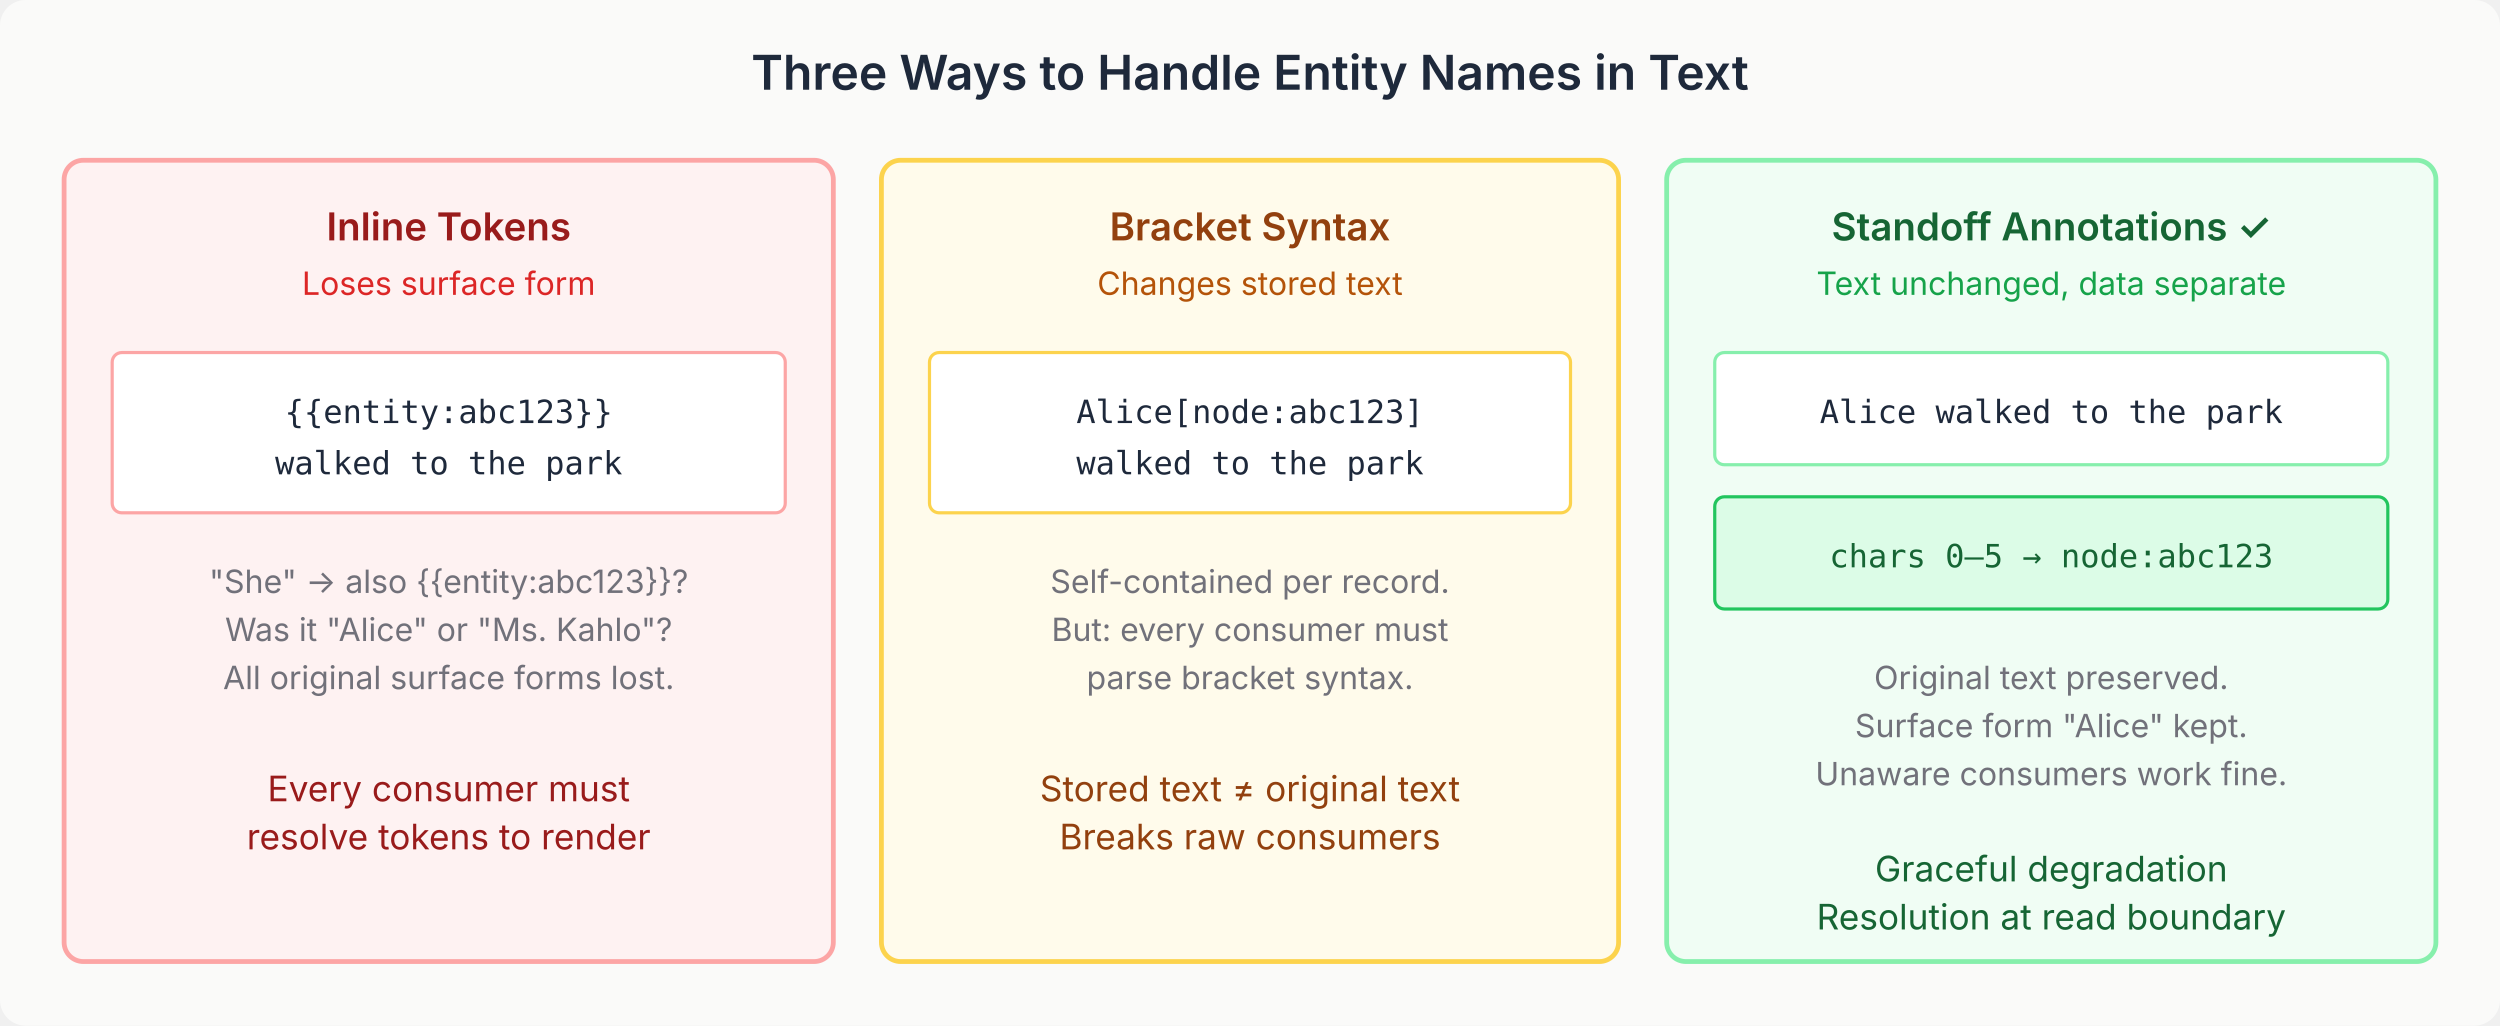
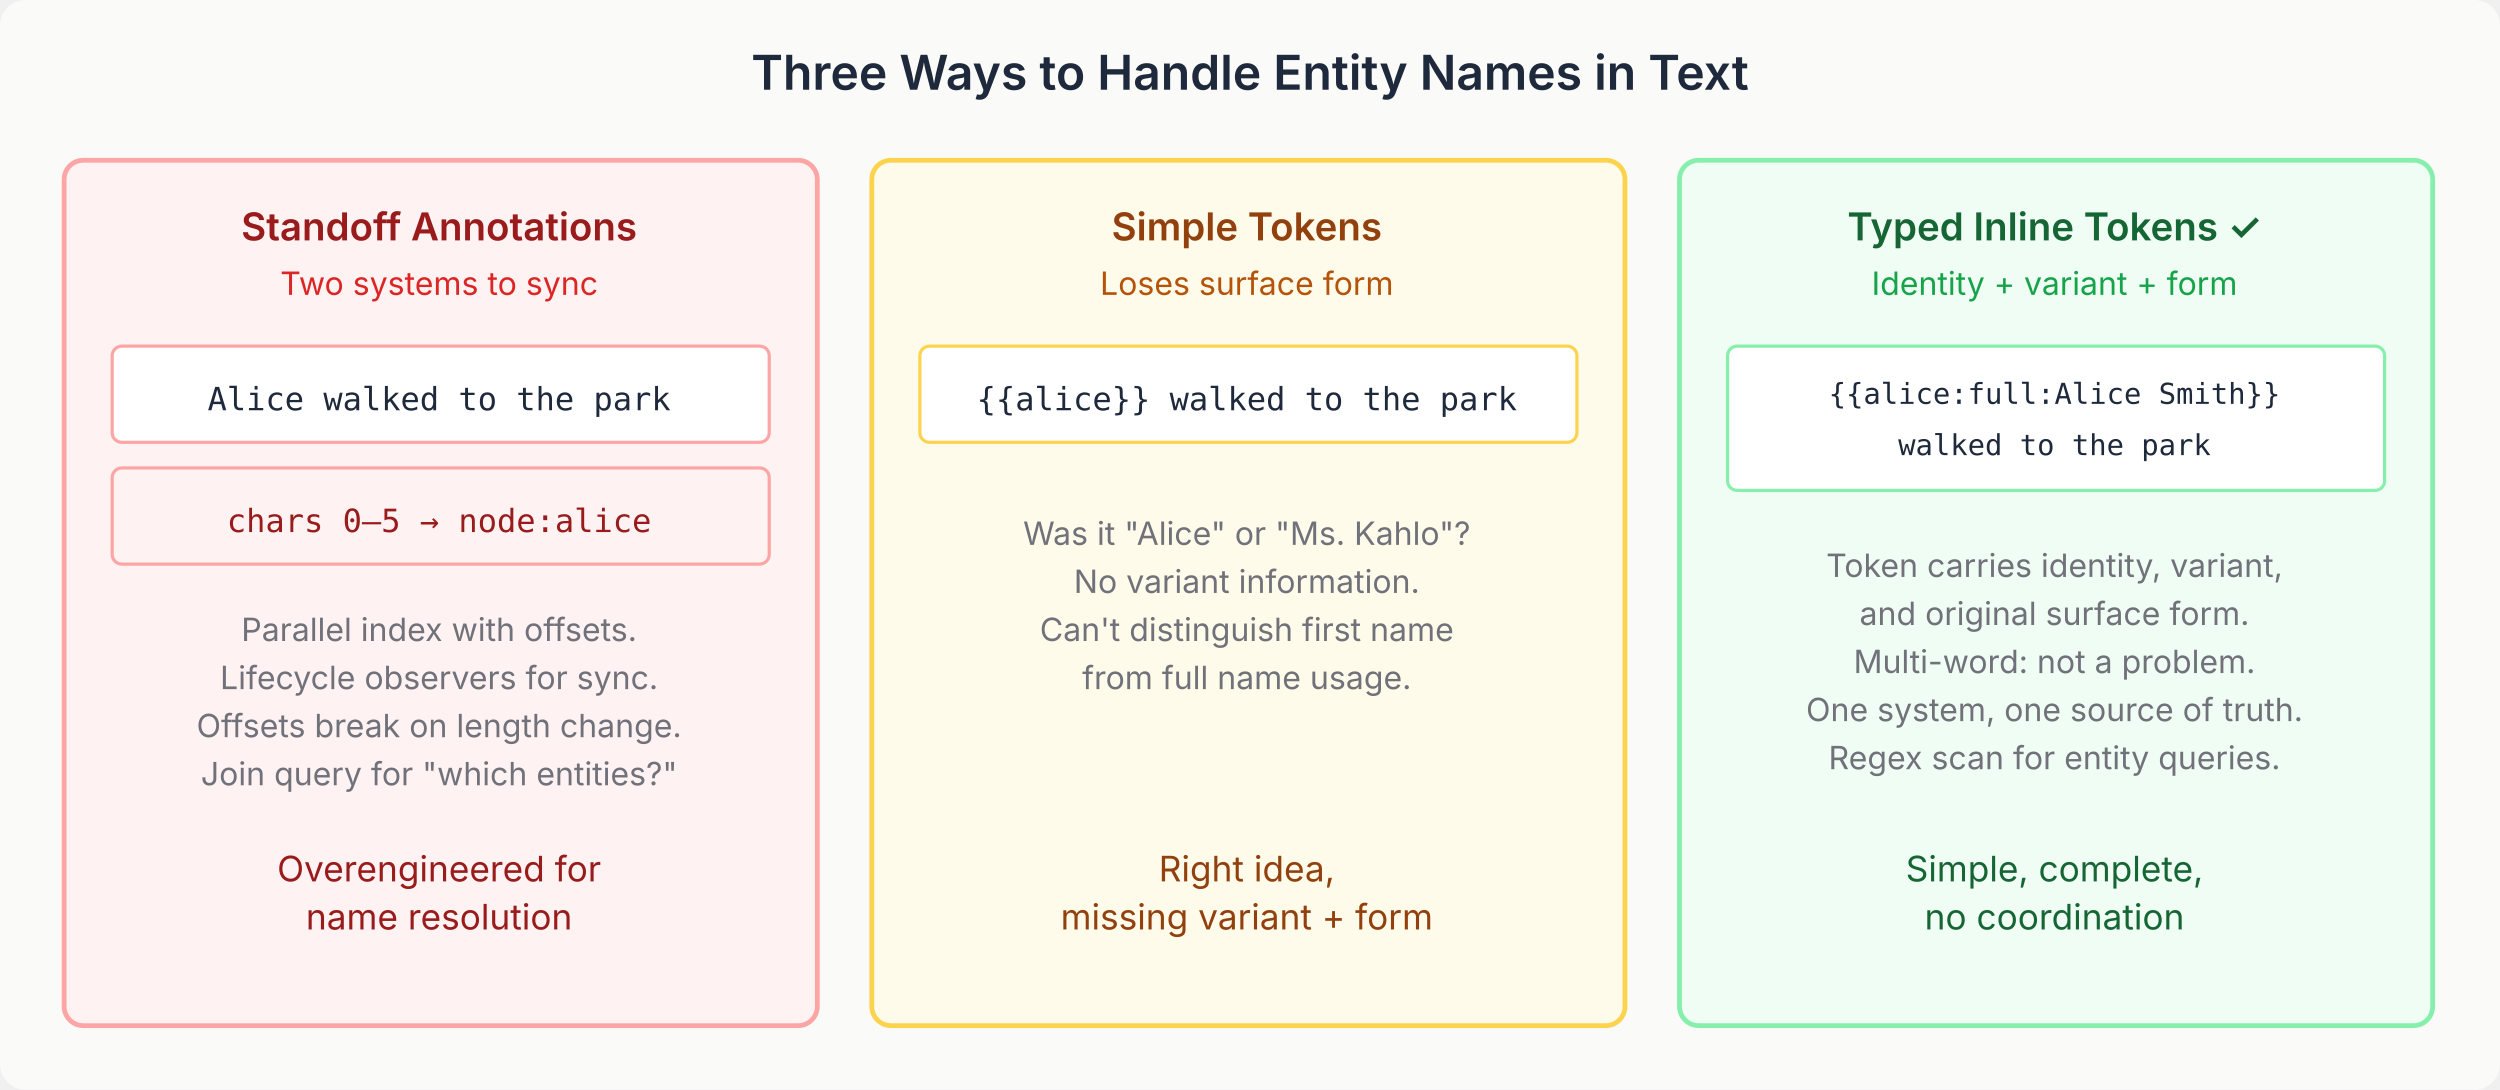
- <svg xmlns="http://www.w3.org/2000/svg" viewBox="0 0 780 320" font-family="system-ui, -apple-system, sans-serif">
-   <rect width="780" height="320" fill="#fafaf9" rx="8" />
+ <svg xmlns="http://www.w3.org/2000/svg" viewBox="0 0 780 340" font-family="system-ui, -apple-system, sans-serif">
+   <rect width="780" height="340" fill="#fafaf9" rx="8" />
  <text x="390" y="28" text-anchor="middle" font-size="15" font-weight="600" fill="#1e293b">Three Ways to Handle Entity Names in Text</text>
-   <rect x="20" y="50" width="240" height="250" rx="6" fill="#fef2f2" stroke="#fca5a5" stroke-width="1.5" />
-   <text x="140" y="75" text-anchor="middle" font-size="12" font-weight="600" fill="#991b1b">Inline Tokens</text>
-   <text x="140" y="92" text-anchor="middle" font-size="10" fill="#dc2626">Loses surface form</text>
-   <rect x="35" y="110" width="210" height="50" rx="3" fill="white" stroke="#fca5a5" />
-   <text x="140" y="132" text-anchor="middle" font-size="10" font-family="monospace" fill="#1e293b">{{entity:abc123}}</text>
-   <text x="140" y="148" text-anchor="middle" font-size="10" font-family="monospace" fill="#1e293b">walked to the park</text>
-   <text x="140" y="185" text-anchor="middle" font-size="10" fill="#71717a">"She" → also {{entity:abc123}}?</text>
-   <text x="140" y="200" text-anchor="middle" font-size="10" fill="#71717a">Was it "Alice" or "Ms. Kahlo"?</text>
-   <text x="140" y="215" text-anchor="middle" font-size="10" fill="#71717a">All original surface forms lost.</text>
-   <text x="140" y="250" text-anchor="middle" font-size="11" fill="#991b1b">Every consumer must</text>
-   <text x="140" y="265" text-anchor="middle" font-size="11" fill="#991b1b">resolve tokens to render</text>
-   <rect x="275" y="50" width="230" height="250" rx="6" fill="#fffbeb" stroke="#fcd34d" stroke-width="1.5" />
-   <text x="390" y="75" text-anchor="middle" font-size="12" font-weight="600" fill="#92400e">Bracket Syntax</text>
-   <text x="390" y="92" text-anchor="middle" font-size="10" fill="#b45309">Changes stored text</text>
-   <rect x="290" y="110" width="200" height="50" rx="3" fill="white" stroke="#fcd34d" />
-   <text x="390" y="132" text-anchor="middle" font-size="10" font-family="monospace" fill="#1e293b">Alice[node:abc123]</text>
-   <text x="390" y="148" text-anchor="middle" font-size="10" font-family="monospace" fill="#1e293b">walked to the park</text>
-   <text x="390" y="185" text-anchor="middle" font-size="10" fill="#71717a">Self-contained per record.</text>
-   <text x="390" y="200" text-anchor="middle" font-size="10" fill="#71717a">But: every consumer must</text>
-   <text x="390" y="215" text-anchor="middle" font-size="10" fill="#71717a">parse bracket syntax.</text>
-   <text x="390" y="250" text-anchor="middle" font-size="11" fill="#92400e">Stored text ≠ original text</text>
-   <text x="390" y="265" text-anchor="middle" font-size="11" fill="#92400e">Breaks raw consumers</text>
-   <rect x="520" y="50" width="240" height="250" rx="6" fill="#f0fdf4" stroke="#86efac" stroke-width="1.5" />
-   <text x="640" y="75" text-anchor="middle" font-size="12" font-weight="600" fill="#166534">Standoff Annotations ✓</text>
-   <text x="640" y="92" text-anchor="middle" font-size="10" fill="#16a34a">Text unchanged, data separate</text>
-   <rect x="535" y="110" width="210" height="35" rx="3" fill="white" stroke="#86efac" />
-   <text x="640" y="132" text-anchor="middle" font-size="10" font-family="monospace" fill="#1e293b">Alice walked to the park</text>
-   <rect x="535" y="155" width="210" height="35" rx="3" fill="#dcfce7" stroke="#22c55e" />
-   <text x="640" y="177" text-anchor="middle" font-size="10" font-family="monospace" fill="#166534">chars 0–5 → node:abc123</text>
-   <text x="640" y="215" text-anchor="middle" font-size="10" fill="#71717a">Original text preserved.</text>
-   <text x="640" y="230" text-anchor="middle" font-size="10" fill="#71717a">Surface form "Alice" kept.</text>
-   <text x="640" y="245" text-anchor="middle" font-size="10" fill="#71717a">Unaware consumers work fine.</text>
-   <text x="640" y="275" text-anchor="middle" font-size="11" fill="#166534">Graceful degradation</text>
-   <text x="640" y="290" text-anchor="middle" font-size="11" fill="#166534">Resolution at read boundary</text>
+   <rect x="20" y="50" width="235" height="270" rx="6" fill="#fef2f2" stroke="#fca5a5" stroke-width="1.5" />
+   <text x="137" y="75" text-anchor="middle" font-size="12" font-weight="600" fill="#991b1b">Standoff Annotations</text>
+   <text x="137" y="92" text-anchor="middle" font-size="10" fill="#dc2626">Two systems to sync</text>
+   <rect x="35" y="108" width="205" height="30" rx="3" fill="white" stroke="#fca5a5" />
+   <text x="137" y="128" text-anchor="middle" font-size="10" font-family="monospace" fill="#1e293b">Alice walked to the park</text>
+   <rect x="35" y="146" width="205" height="30" rx="3" fill="#fef2f2" stroke="#fca5a5" />
+   <text x="137" y="166" text-anchor="middle" font-size="10" font-family="monospace" fill="#991b1b">chars 0–5 → node:alice</text>
+   <text x="137" y="200" text-anchor="middle" font-size="10" fill="#71717a">Parallel index with offsets.</text>
+   <text x="137" y="215" text-anchor="middle" font-size="10" fill="#71717a">Lifecycle observers for sync.</text>
+   <text x="137" y="230" text-anchor="middle" font-size="10" fill="#71717a">Offsets break on length change.</text>
+   <text x="137" y="245" text-anchor="middle" font-size="10" fill="#71717a">Join query for "which entities?"</text>
+   <text x="137" y="275" text-anchor="middle" font-size="11" fill="#991b1b">Overengineered for</text>
+   <text x="137" y="290" text-anchor="middle" font-size="11" fill="#991b1b">name resolution</text>
+   <rect x="272" y="50" width="235" height="270" rx="6" fill="#fffbeb" stroke="#fcd34d" stroke-width="1.5" />
+   <text x="389" y="75" text-anchor="middle" font-size="12" font-weight="600" fill="#92400e">Simple Tokens</text>
+   <text x="389" y="92" text-anchor="middle" font-size="10" fill="#b45309">Loses surface form</text>
+   <rect x="287" y="108" width="205" height="30" rx="3" fill="white" stroke="#fcd34d" />
+   <text x="389" y="128" text-anchor="middle" font-size="10" font-family="monospace" fill="#1e293b">{{alice}} walked to the park</text>
+   <text x="389" y="170" text-anchor="middle" font-size="10" fill="#71717a">Was it "Alice" or "Ms. Kahlo"?</text>
+   <text x="389" y="185" text-anchor="middle" font-size="10" fill="#71717a">No variant information.</text>
+   <text x="389" y="200" text-anchor="middle" font-size="10" fill="#71717a">Can't distinguish first name</text>
+   <text x="389" y="215" text-anchor="middle" font-size="10" fill="#71717a">from full name usage.</text>
+   <text x="389" y="275" text-anchor="middle" font-size="11" fill="#92400e">Right idea,</text>
+   <text x="389" y="290" text-anchor="middle" font-size="11" fill="#92400e">missing variant + form</text>
+   <rect x="524" y="50" width="235" height="270" rx="6" fill="#f0fdf4" stroke="#86efac" stroke-width="1.5" />
+   <text x="641" y="75" text-anchor="middle" font-size="12" font-weight="600" fill="#166534">Typed Inline Tokens ✓</text>
+   <text x="641" y="92" text-anchor="middle" font-size="10" fill="#16a34a">Identity + variant + form</text>
+   <rect x="539" y="108" width="205" height="45" rx="3" fill="white" stroke="#86efac" />
+   <text x="641" y="126" text-anchor="middle" font-size="9" font-family="monospace" fill="#1e293b">{{alice:full:Alice Smith}}</text>
+   <text x="641" y="142" text-anchor="middle" font-size="9" font-family="monospace" fill="#1e293b">walked to the park</text>
+   <text x="641" y="180" text-anchor="middle" font-size="10" fill="#71717a">Token carries identity, variant,</text>
+   <text x="641" y="195" text-anchor="middle" font-size="10" fill="#71717a">and original surface form.</text>
+   <text x="641" y="210" text-anchor="middle" font-size="10" fill="#71717a">Multi-word: not a problem.</text>
+   <text x="641" y="225" text-anchor="middle" font-size="10" fill="#71717a">One system, one source of truth.</text>
+   <text x="641" y="240" text-anchor="middle" font-size="10" fill="#71717a">Regex scan for entity queries.</text>
+   <text x="641" y="275" text-anchor="middle" font-size="11" fill="#166534">Simple, complete,</text>
+   <text x="641" y="290" text-anchor="middle" font-size="11" fill="#166534">no coordination</text>
</svg>
